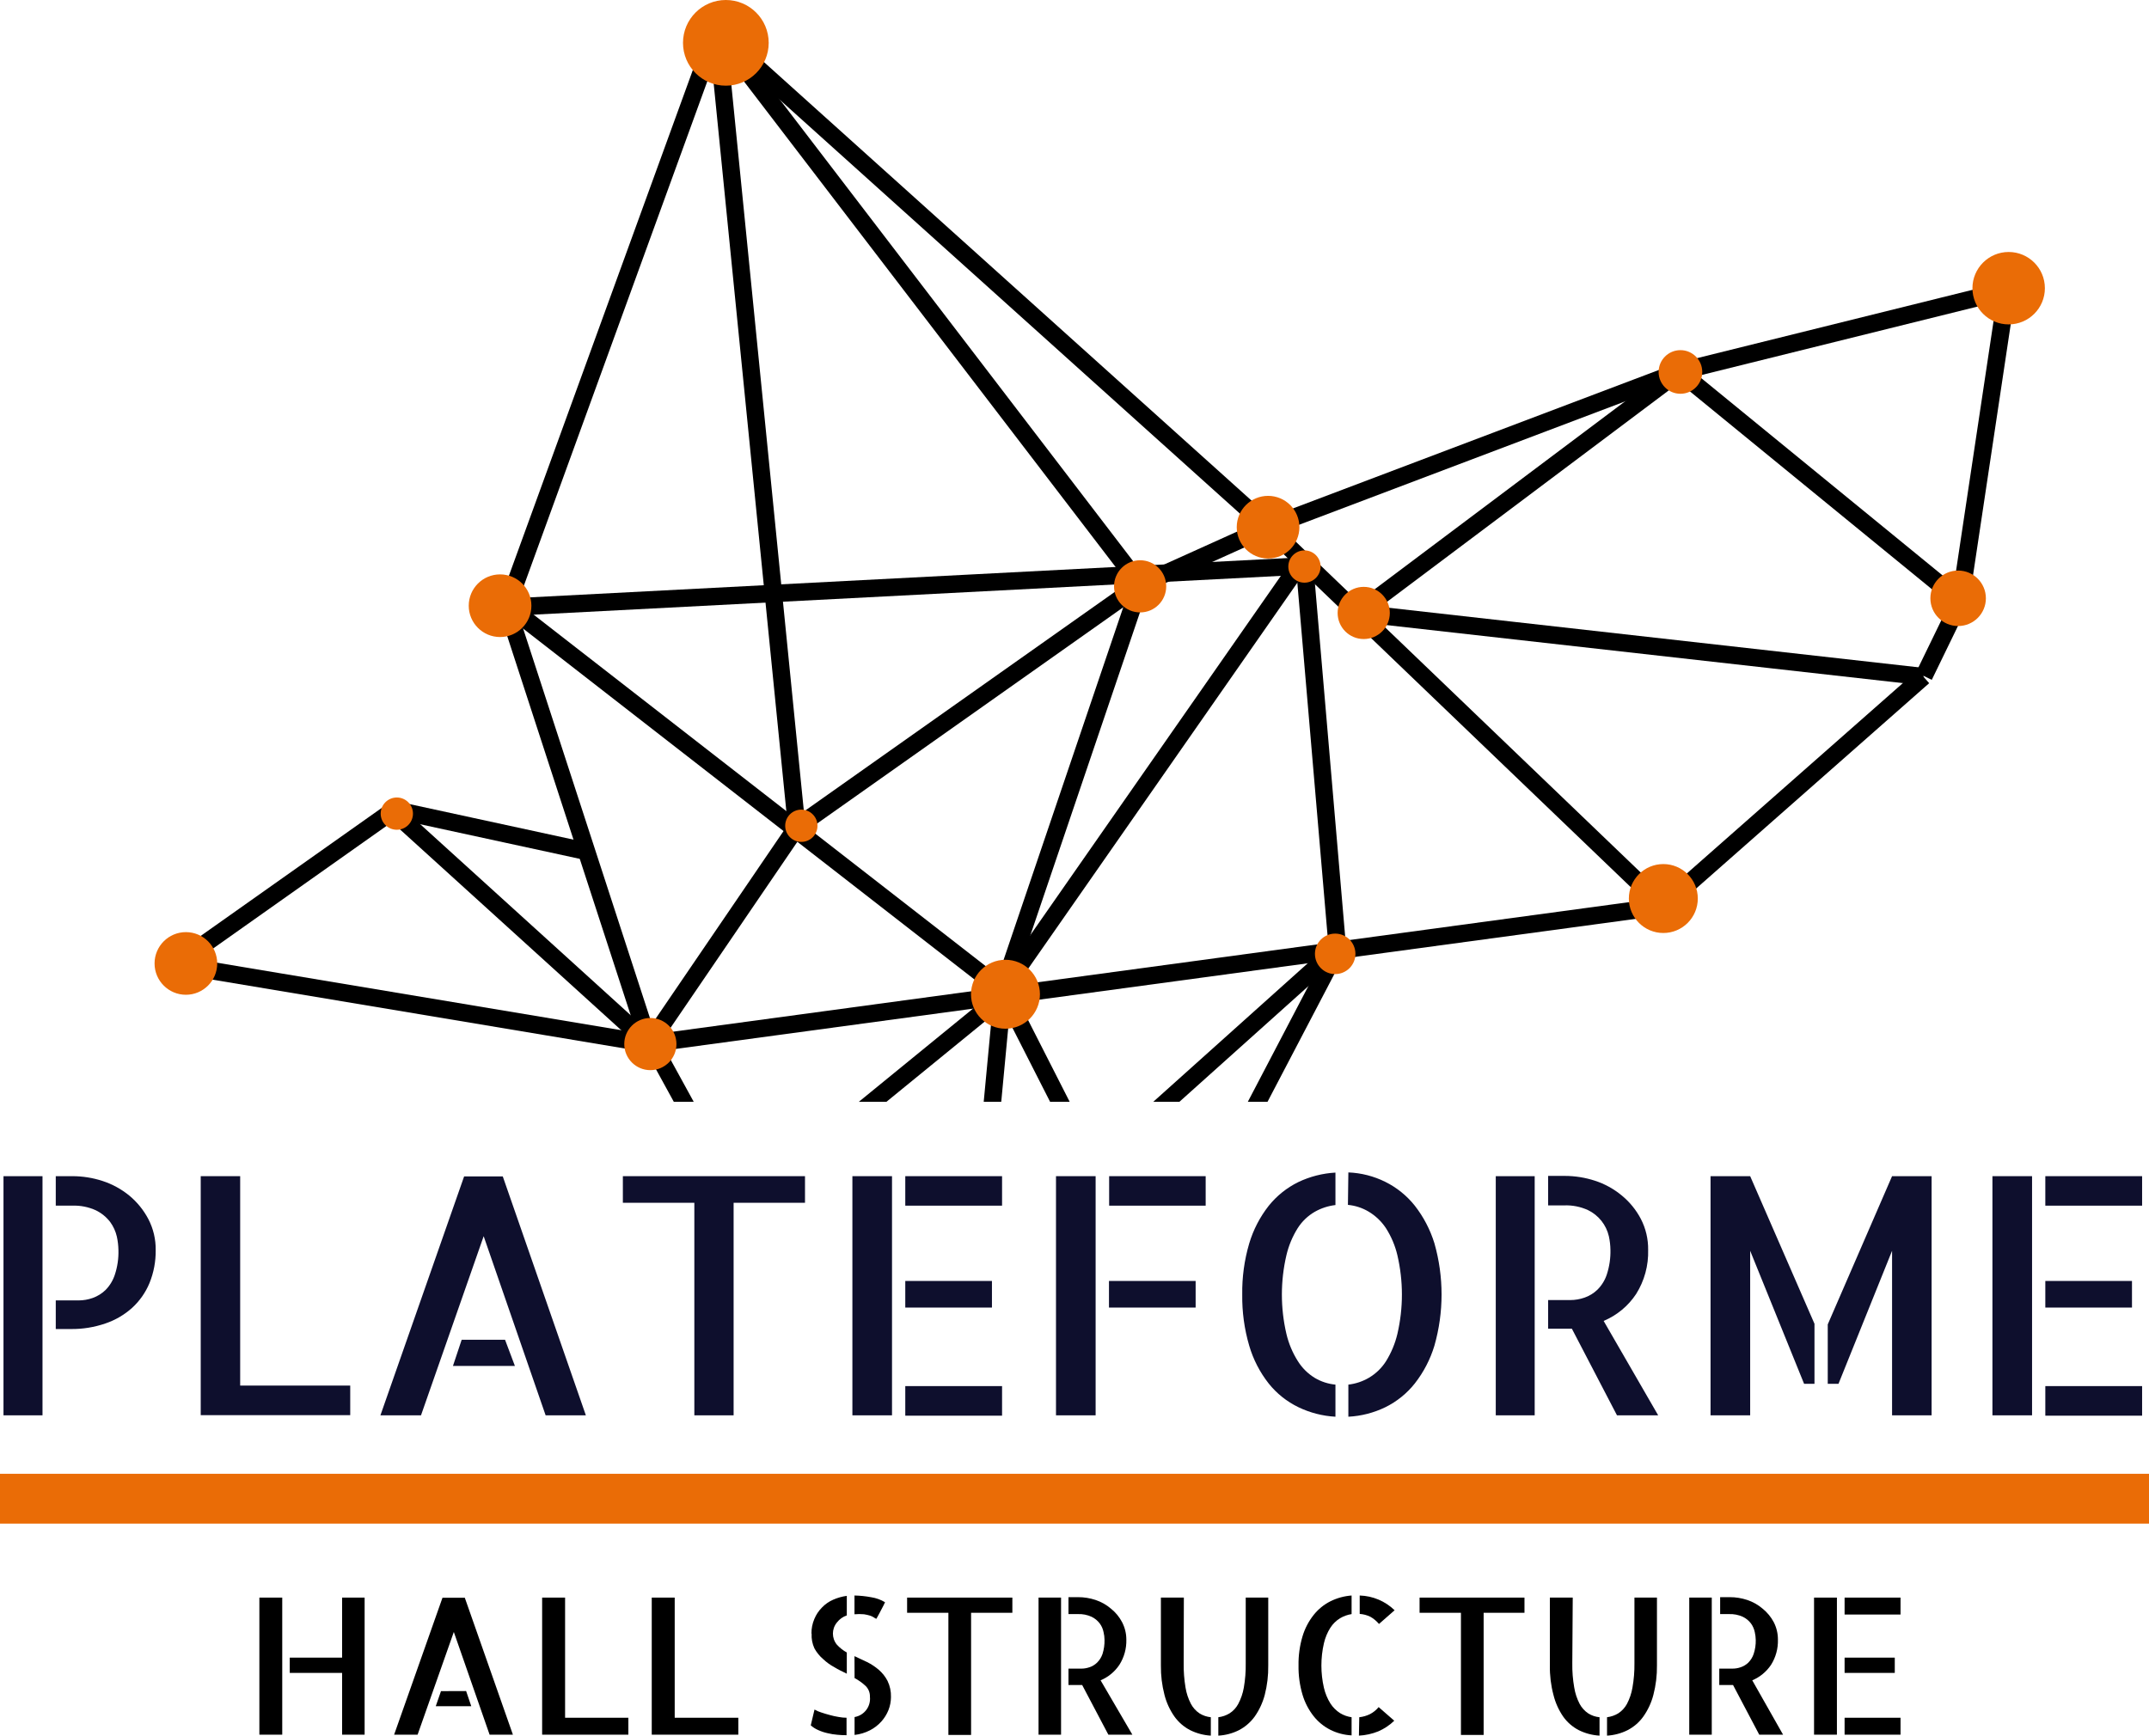
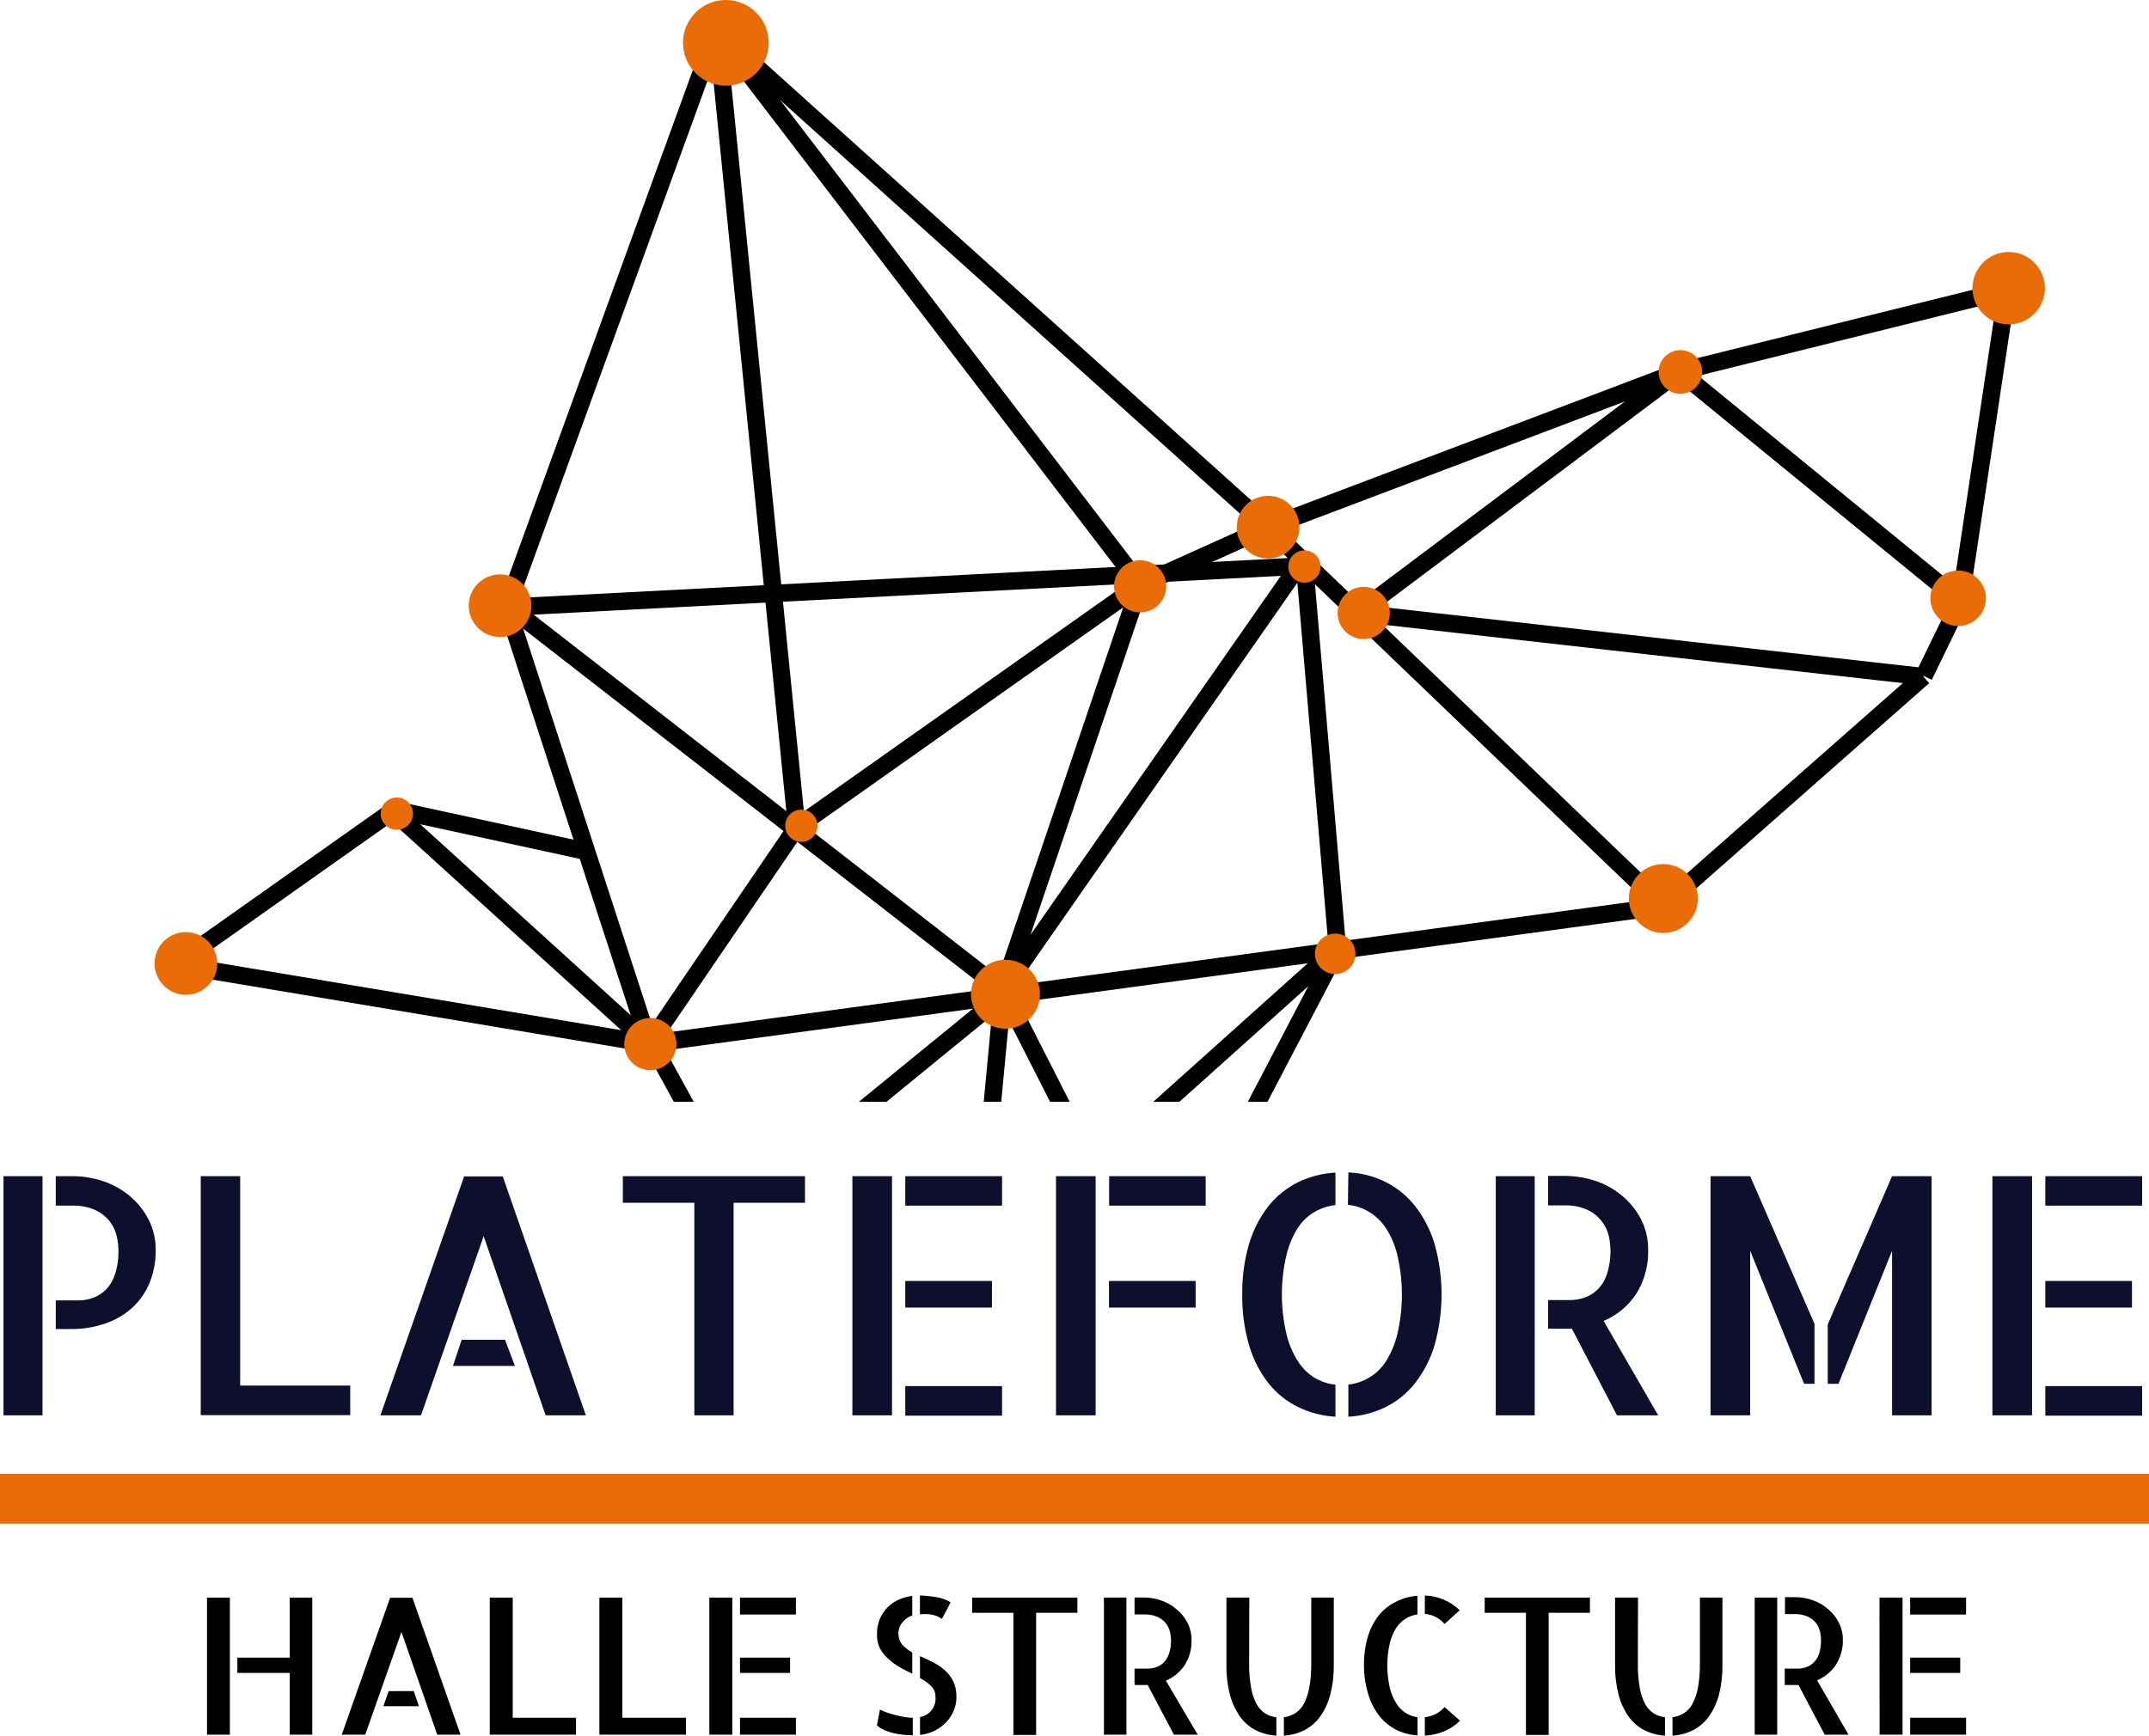
<svg xmlns="http://www.w3.org/2000/svg" viewBox="0 0 246.24 198.91">
  <defs>
    <style>.cls-1,.cls-5{fill:none;}.cls-2{fill:#0e0f2d;}.cls-3{fill:#ea6c06;}.cls-4{clip-path:url(#clip-path);}.cls-5{stroke:#000;stroke-miterlimit:10;stroke-width:2px;}</style>
    <clipPath id="clip-path" transform="translate(0 -16.45)">
      <rect class="cls-1" x="0.86" width="258.02" height="142.73" />
    </clipPath>
  </defs>
  <g id="Calque_2" data-name="Calque 2">
    <g id="Calque_1-2" data-name="Calque 1">
      <path class="cls-2" d="M.4,151.25H4.87v27.41H.4Zm7.89,0a11.17,11.17,0,0,1,3.46.55,9.47,9.47,0,0,1,3.07,1.68A8.82,8.82,0,0,1,17,156.17a7.48,7.48,0,0,1,.84,3.56,9.7,9.7,0,0,1-.71,3.77,8,8,0,0,1-2,2.85,8.77,8.77,0,0,1-3.05,1.78,11.75,11.75,0,0,1-3.94.64H6.39v-3.28H9a4.85,4.85,0,0,0,1.62-.28,4.09,4.09,0,0,0,1.47-.91,4.5,4.5,0,0,0,1.07-1.76,8.21,8.21,0,0,0,.41-2.81,7.85,7.85,0,0,0-.18-1.55,4.56,4.56,0,0,0-.76-1.67A4.62,4.62,0,0,0,11,155.17a6,6,0,0,0-2.75-.54H6.39v-3.38Z" transform="translate(0 -16.45)" />
      <path class="cls-2" d="M27.52,151.25v24H40.13v3.39H23V151.25Z" transform="translate(0 -16.45)" />
      <path class="cls-2" d="M67.13,178.66H62.52l-7.1-20.53-7.18,20.53H43.59l9.59-27.38h4.43ZM57.87,170,59,173h-7.1l1-3Z" transform="translate(0 -16.45)" />
      <path class="cls-2" d="M92.24,151.25v3.05H84.06v24.36h-4.5V154.3H71.37v-3.05Z" transform="translate(0 -16.45)" />
      <path class="cls-2" d="M97.67,151.25h4.54v27.41H97.67Zm17.15,0v3.38H103.73v-3.38Zm-1.16,15.06h-9.93v-3.05h9.93Zm-9.93,9h11.09v3.39H103.73Z" transform="translate(0 -16.45)" />
      <path class="cls-2" d="M121,151.25h4.54v27.41H121Zm17.15,0v3.38H127.09v-3.38ZM137,166.31h-9.93v-3.05H137Z" transform="translate(0 -16.45)" />
      <path class="cls-2" d="M142.34,164.82a19.73,19.73,0,0,1,.8-5.86,13,13,0,0,1,2.23-4.31,10,10,0,0,1,3.39-2.72,11.35,11.35,0,0,1,4.26-1.09v3.72a6.24,6.24,0,0,0-2.38.78,5.71,5.71,0,0,0-1.94,1.86,10.25,10.25,0,0,0-1.3,3.12,19.82,19.82,0,0,0,0,9,10.21,10.21,0,0,0,1.32,3.14,5.93,5.93,0,0,0,1.95,1.92,5.65,5.65,0,0,0,2.35.76v3.68a11.21,11.21,0,0,1-4.24-1.09,9.81,9.81,0,0,1-3.41-2.72,12.83,12.83,0,0,1-2.23-4.33A19.86,19.86,0,0,1,142.34,164.82Zm12.16-14a10.46,10.46,0,0,1,4.23,1.08,10,10,0,0,1,3.38,2.73,13.43,13.43,0,0,1,2.25,4.31,21.42,21.42,0,0,1,0,11.74,13.23,13.23,0,0,1-2.25,4.33,9.86,9.86,0,0,1-3.37,2.72,11,11,0,0,1-4.24,1.09v-3.68a6,6,0,0,0,2.38-.8,5.81,5.81,0,0,0,1.94-1.89,10.53,10.53,0,0,0,1.3-3.13,19.9,19.9,0,0,0,0-9,10,10,0,0,0-1.32-3.12,6.17,6.17,0,0,0-2-1.9,5.65,5.65,0,0,0-2.35-.76Z" transform="translate(0 -16.45)" />
      <path class="cls-2" d="M171.39,151.25h4.46v27.41h-4.46ZM190,178.66h-4.72l-5.17-9.93a1.1,1.1,0,0,0-.25,0l-.39,0h-2.08v-3.28h2.53a5,5,0,0,0,1.64-.28,4,4,0,0,0,1.48-.91,4.4,4.4,0,0,0,1.08-1.76,8.47,8.47,0,0,0,.41-2.81,7.85,7.85,0,0,0-.18-1.55,4.44,4.44,0,0,0-2.39-3,6,6,0,0,0-2.75-.54h-1.82v-3.38h1.9a11.17,11.17,0,0,1,3.46.55,9.32,9.32,0,0,1,3.06,1.68,8.7,8.7,0,0,1,2.2,2.69,7.48,7.48,0,0,1,.84,3.56,9,9,0,0,1-1.38,5.06,8.32,8.32,0,0,1-3.72,3.08Z" transform="translate(0 -16.45)" />
      <path class="cls-2" d="M196,151.25h4.54l7.37,16.92v6.88h-1.19l-6.18-15.25v18.86H196Zm20.8,0h4.53v27.41h-4.53V159.8l-6.14,15.25h-1.23v-6.81Z" transform="translate(0 -16.45)" />
      <path class="cls-2" d="M228.3,151.25h4.54v27.41H228.3Zm17.15,0v3.38H234.36v-3.38Zm-1.16,15.06h-9.93v-3.05h9.93Zm-9.93,9h11.09v3.39H234.36Z" transform="translate(0 -16.45)" />
      <rect class="cls-3" y="168.91" width="246.24" height="5.71" />
-       <path d="M29.72,199.55h2.62v15.71H29.72Zm12.06,0v15.71H39.2v-7.08h-6v-1.75h6v-6.88Z" transform="translate(0 -16.45)" />
-       <path d="M58.77,215.26H56.1L52,203.49l-4.15,11.77H45.16l5.54-15.69h2.56Zm-5.36-5L54,212H49.93l.6-1.73Z" transform="translate(0 -16.45)" />
-       <path d="M64.75,199.55v13.77H72v1.94H62.12V199.55Z" transform="translate(0 -16.45)" />
-       <path d="M77.31,199.55v13.77H84.6v1.94H74.68V199.55Z" transform="translate(0 -16.45)" />
-       <path d="M93.33,212.38a3.67,3.67,0,0,0,.76.33q.47.16,1,.3a8.79,8.79,0,0,0,1,.22,5.11,5.11,0,0,0,.92.09H97v2h0a9.63,9.63,0,0,1-1.06-.05,7.13,7.13,0,0,1-1.11-.18,5.27,5.27,0,0,1-1.06-.35,3.15,3.15,0,0,1-.87-.55Zm-.35-8.7a4.13,4.13,0,0,1,.33-1.68,4.06,4.06,0,0,1,.87-1.31,3.94,3.94,0,0,1,1.29-.9,5.83,5.83,0,0,1,1.56-.44v2.24a2.4,2.4,0,0,0-1.14.82,2,2,0,0,0,0,2.53,4.37,4.37,0,0,0,1.14.9v2.43c-.48-.23-1-.48-1.42-.74a6.06,6.06,0,0,1-1.29-.93,4.44,4.44,0,0,1-1-1.23A3.54,3.54,0,0,1,93,203.68Zm7.42-1.7a1.51,1.51,0,0,1-.26-.15,1.91,1.91,0,0,0-.43-.21,5.15,5.15,0,0,0-.71-.16,6.23,6.23,0,0,0-1.09,0v-2.15a11.59,11.59,0,0,1,1.92.2,4.35,4.35,0,0,1,1.58.57c-.08.18-.18.39-.3.61s-.22.42-.32.61-.19.36-.26.48A1.48,1.48,0,0,1,100.4,202Zm-2.49,4.28,1.45.68a6.51,6.51,0,0,1,1.34.89,4.3,4.3,0,0,1,1,1.27,4,4,0,0,1,.39,1.85,4.12,4.12,0,0,1-.29,1.5,4.38,4.38,0,0,1-.82,1.31,4.52,4.52,0,0,1-1.3,1,5.1,5.1,0,0,1-1.76.53v-2.05a2.13,2.13,0,0,0,1.76-2.32,1.67,1.67,0,0,0-.49-1.24,5.93,5.93,0,0,0-1.27-.91Z" transform="translate(0 -16.45)" />
-       <path d="M116,199.55v1.74h-4.73v14h-2.6v-14h-4.73v-1.74Z" transform="translate(0 -16.45)" />
-       <path d="M119,199.55h2.58v15.71H119Zm10.75,15.71H127l-3-5.69h-1.57v-1.88h1.47a2.81,2.81,0,0,0,.94-.16,2.26,2.26,0,0,0,.86-.52,2.57,2.57,0,0,0,.63-1,5,5,0,0,0,.23-1.61,3.84,3.84,0,0,0-.11-.89,2.44,2.44,0,0,0-.44-1,2.54,2.54,0,0,0-.93-.76,3.43,3.43,0,0,0-1.59-.31h-1.06v-1.94h1.1a6.29,6.29,0,0,1,2,.32,5.24,5.24,0,0,1,1.77,1,4.85,4.85,0,0,1,1.27,1.54,4.3,4.3,0,0,1,.49,2,5.14,5.14,0,0,1-.8,2.9,4.85,4.85,0,0,1-2.15,1.77Z" transform="translate(0 -16.45)" />
-       <path d="M135.63,207.07a15.59,15.59,0,0,0,.21,2.78,6.18,6.18,0,0,0,.62,1.88,3,3,0,0,0,1,1.1,3,3,0,0,0,1.28.43v2.11a6.11,6.11,0,0,1-2.37-.63,5.07,5.07,0,0,1-1.8-1.56,7.58,7.58,0,0,1-1.14-2.48,12.75,12.75,0,0,1-.41-3.37v-7.78h2.63Zm9.69-7.52v7.78a12.77,12.77,0,0,1-.4,3.37,7.8,7.8,0,0,1-1.15,2.48,5.24,5.24,0,0,1-1.8,1.56,6,6,0,0,1-2.37.63v-2.11a3.19,3.19,0,0,0,1.28-.44,2.88,2.88,0,0,0,1-1.08,6.3,6.3,0,0,0,.64-1.86,14.89,14.89,0,0,0,.22-2.81v-7.52Z" transform="translate(0 -16.45)" />
-       <path d="M148.79,207.33a11,11,0,0,1,.46-3.35,7.3,7.3,0,0,1,1.28-2.45,5.75,5.75,0,0,1,1.92-1.56,6.54,6.54,0,0,1,2.42-.66v2.13a3.73,3.73,0,0,0-1.33.48,3.53,3.53,0,0,0-1.1,1.08,5.75,5.75,0,0,0-.74,1.78,11.4,11.4,0,0,0,0,5.11,6,6,0,0,0,.74,1.79,3.67,3.67,0,0,0,1.11,1.11,3.44,3.44,0,0,0,1.32.47v2.08a6.15,6.15,0,0,1-2.42-.63,5.75,5.75,0,0,1-1.92-1.56,7.35,7.35,0,0,1-1.28-2.46A11.14,11.14,0,0,1,148.79,207.33Zm9.22-4.76a3.62,3.62,0,0,0-1-.83,3.34,3.34,0,0,0-1.21-.32v-2.11A6,6,0,0,1,159.8,201Zm-2.26,10.69a3.65,3.65,0,0,0,1.22-.35,3.16,3.16,0,0,0,1-.81l1.79,1.56a6.11,6.11,0,0,1-1.83,1.22,6.86,6.86,0,0,1-2.22.49Z" transform="translate(0 -16.45)" />
-       <path d="M174.68,199.55v1.74H170v14h-2.6v-14h-4.74v-1.74Z" transform="translate(0 -16.45)" />
-       <path d="M180.16,207.07a14.62,14.62,0,0,0,.22,2.78,6.18,6.18,0,0,0,.62,1.88,3,3,0,0,0,1,1.1,2.91,2.91,0,0,0,1.28.43v2.11a6.12,6.12,0,0,1-2.38-.63,5,5,0,0,1-1.79-1.56A7.58,7.58,0,0,1,178,210.7a12.35,12.35,0,0,1-.41-3.37v-7.78h2.62Zm9.7-7.52v7.78a12.75,12.75,0,0,1-.41,3.37,7.59,7.59,0,0,1-1.15,2.48,5.07,5.07,0,0,1-1.8,1.56,6,6,0,0,1-2.36.63v-2.11a3.25,3.25,0,0,0,1.28-.44,3,3,0,0,0,1-1.08,6.31,6.31,0,0,0,.63-1.86,14.8,14.8,0,0,0,.23-2.81v-7.52Z" transform="translate(0 -16.45)" />
-       <path d="M193.56,199.55h2.58v15.71h-2.58Zm10.75,15.71h-2.73l-3-5.69H197v-1.88h1.46a2.87,2.87,0,0,0,1-.16,2.34,2.34,0,0,0,.86-.52,2.56,2.56,0,0,0,.62-1,4.71,4.71,0,0,0,.24-1.61,4.48,4.48,0,0,0-.11-.89,2.59,2.59,0,0,0-.44-1,2.54,2.54,0,0,0-.93-.76,3.51,3.51,0,0,0-1.6-.31h-1v-1.94h1.1a6.29,6.29,0,0,1,2,.32,5.24,5.24,0,0,1,1.77,1,5,5,0,0,1,1.27,1.54,4.3,4.3,0,0,1,.48,2,5.14,5.14,0,0,1-.79,2.9,4.85,4.85,0,0,1-2.15,1.77Z" transform="translate(0 -16.45)" />
-       <path d="M207.86,199.55h2.62v15.71h-2.62Zm9.91,0v1.94h-6.41v-1.94Zm-.66,8.63h-5.75v-1.75h5.75Zm-5.75,5.14h6.41v1.94h-6.41Z" transform="translate(0 -16.45)" />
+       <path d="M23.72,199.55h2.62v15.71H23.72Zm12.06,0v15.71H33.2v-7.08h-6v-1.75h6v-6.88Z" transform="translate(0 -16.45)" />
+       <path d="M52.77,215.26H50.1L46,203.49l-4.15,11.77H39.16l5.54-15.69h2.56Zm-5.36-5L48,212H43.93l.6-1.73Z" transform="translate(0 -16.45)" />
+       <path d="M58.75,199.55v13.77H66v1.94H56.12V199.55Z" transform="translate(0 -16.45)" />
+       <path d="M71.31,199.55v13.77H78.6v1.94H68.68V199.55Z" transform="translate(0 -16.45)" />
+       <path d="M81.28,199.55h2.63v15.71H81.28Zm9.92,0v1.94H84.79v-1.94Zm-.67,8.63H84.79v-1.75h5.74Zm-5.74,5.14H91.2v1.94H84.79Z" transform="translate(0 -16.45)" />
+       <path d="M100.83,212.38a3.78,3.78,0,0,0,.77.33c.3.11.62.21,1,.3a8.79,8.79,0,0,0,1,.22,5.21,5.21,0,0,0,.93.09h.06v2h0a9.81,9.81,0,0,1-1.07-.05,7.53,7.53,0,0,1-1.11-.18,5.49,5.49,0,0,1-1.06-.35,3.15,3.15,0,0,1-.87-.55Zm-.34-8.7a4.3,4.3,0,0,1,.32-1.68,4.22,4.22,0,0,1,.87-1.31,4.16,4.16,0,0,1,1.29-.9,6,6,0,0,1,1.56-.44v2.24a2.4,2.4,0,0,0-1.14.82,2,2,0,0,0,0,2.53,4.37,4.37,0,0,0,1.14.9v2.43c-.47-.23-1-.48-1.42-.74a6.61,6.61,0,0,1-1.29-.93,4.44,4.44,0,0,1-1-1.23A3.54,3.54,0,0,1,100.49,203.68Zm7.42-1.7a1.21,1.21,0,0,1-.26-.15,2.15,2.15,0,0,0-.43-.21,5.52,5.52,0,0,0-.71-.16,6.35,6.35,0,0,0-1.1,0v-2.15a11.82,11.82,0,0,1,1.93.2,4.35,4.35,0,0,1,1.58.57l-.3.61-.33.61c-.1.2-.18.36-.25.48Zm-2.5,4.28c.48.22,1,.44,1.45.68a6.32,6.32,0,0,1,1.35.89,4.3,4.3,0,0,1,1,1.27,4.09,4.09,0,0,1,.38,1.85,3.92,3.92,0,0,1-.29,1.5,4.35,4.35,0,0,1-.81,1.31,4.81,4.81,0,0,1-1.3,1,5.16,5.16,0,0,1-1.77.53v-2.05a2.13,2.13,0,0,0,1.77-2.32,1.68,1.68,0,0,0-.5-1.24,5.69,5.69,0,0,0-1.27-.91Z" transform="translate(0 -16.45)" />
+       <path d="M123.45,199.55v1.74h-4.73v14h-2.6v-14h-4.73v-1.74Z" transform="translate(0 -16.45)" />
+       <path d="M126.49,199.55h2.58v15.71h-2.58Zm10.75,15.71h-2.73l-3-5.69H130v-1.88h1.46a2.87,2.87,0,0,0,1-.16,2.34,2.34,0,0,0,.86-.52,2.68,2.68,0,0,0,.62-1,4.71,4.71,0,0,0,.24-1.61,4.48,4.48,0,0,0-.11-.89,2.48,2.48,0,0,0-1.38-1.72,3.43,3.43,0,0,0-1.59-.31H130v-1.94H131a6.2,6.2,0,0,1,2,.32,5.29,5.29,0,0,1,1.78,1,5,5,0,0,1,1.27,1.54,4.3,4.3,0,0,1,.48,2,5.14,5.14,0,0,1-.79,2.9,4.91,4.91,0,0,1-2.15,1.77Z" transform="translate(0 -16.45)" />
+       <path d="M143.13,207.07a14.62,14.62,0,0,0,.22,2.78,6.18,6.18,0,0,0,.62,1.88,3,3,0,0,0,1,1.1,2.91,2.91,0,0,0,1.28.43v2.11a6.12,6.12,0,0,1-2.38-.63,5,5,0,0,1-1.79-1.56,7.58,7.58,0,0,1-1.14-2.48,12.35,12.35,0,0,1-.41-3.37v-7.78h2.62Zm9.7-7.52v7.78a12.75,12.75,0,0,1-.41,3.37,7.59,7.59,0,0,1-1.15,2.48,5.16,5.16,0,0,1-1.8,1.56,6,6,0,0,1-2.36.63v-2.11a3.25,3.25,0,0,0,1.28-.44,3,3,0,0,0,1-1.08,6.31,6.31,0,0,0,.63-1.86,14.8,14.8,0,0,0,.23-2.81v-7.52Z" transform="translate(0 -16.45)" />
+       <path d="M156.29,207.33a11,11,0,0,1,.46-3.35,7.48,7.48,0,0,1,1.28-2.45A5.88,5.88,0,0,1,160,200a6.49,6.49,0,0,1,2.42-.66v2.13a3.78,3.78,0,0,0-1.34.48A3.5,3.5,0,0,0,160,203a5.52,5.52,0,0,0-.75,1.78,11.4,11.4,0,0,0,0,5.11,5.78,5.78,0,0,0,.75,1.79,3.33,3.33,0,0,0,2.43,1.58v2.08a6.11,6.11,0,0,1-2.42-.63,5.88,5.88,0,0,1-1.93-1.56,7.53,7.53,0,0,1-1.28-2.46A11.14,11.14,0,0,1,156.29,207.33Zm9.23-4.76a3.53,3.53,0,0,0-1.06-.83,3.24,3.24,0,0,0-1.2-.32v-2.11a6,6,0,0,1,4,1.69Zm-2.26,10.69a3.59,3.59,0,0,0,1.21-.35,3.3,3.3,0,0,0,1.05-.81l1.78,1.56a5.87,5.87,0,0,1-1.83,1.22,6.8,6.8,0,0,1-2.21.49Z" transform="translate(0 -16.45)" />
+       <path d="M182.18,199.55v1.74h-4.73v14h-2.6v-14h-4.73v-1.74Z" transform="translate(0 -16.45)" />
+       <path d="M187.67,207.07a15.59,15.59,0,0,0,.21,2.78,6.18,6.18,0,0,0,.62,1.88,3,3,0,0,0,1,1.1,3,3,0,0,0,1.28.43v2.11a6.11,6.11,0,0,1-2.37-.63,5.07,5.07,0,0,1-1.8-1.56,7.58,7.58,0,0,1-1.14-2.48,12.75,12.75,0,0,1-.41-3.37v-7.78h2.63Zm9.69-7.52v7.78a12.77,12.77,0,0,1-.4,3.37,7.8,7.8,0,0,1-1.15,2.48,5.24,5.24,0,0,1-1.8,1.56,6,6,0,0,1-2.37.63v-2.11a3.19,3.19,0,0,0,1.28-.44,2.88,2.88,0,0,0,1-1.08,6.3,6.3,0,0,0,.64-1.86,14.89,14.89,0,0,0,.22-2.81v-7.52Z" transform="translate(0 -16.45)" />
+       <path d="M201.06,199.55h2.58v15.71h-2.58Zm10.75,15.71h-2.73l-3-5.69h-1.58v-1.88H206a2.81,2.81,0,0,0,.94-.16,2.19,2.19,0,0,0,.86-.52,2.57,2.57,0,0,0,.63-1,5,5,0,0,0,.23-1.61,4.4,4.4,0,0,0-.1-.89,2.76,2.76,0,0,0-.44-1,2.67,2.67,0,0,0-.94-.76,3.43,3.43,0,0,0-1.59-.31h-1.06v-1.94h1.1a6.25,6.25,0,0,1,2,.32,5.39,5.39,0,0,1,1.78,1,5,5,0,0,1,1.26,1.54,4.19,4.19,0,0,1,.49,2,5.14,5.14,0,0,1-.8,2.9,4.85,4.85,0,0,1-2.15,1.77Z" transform="translate(0 -16.45)" />
+       <path d="M215.36,199.55H218v15.71h-2.63Zm9.92,0v1.94h-6.41v-1.94Zm-.67,8.63h-5.74v-1.75h5.74Zm-5.74,5.14h6.41v1.94h-6.41Z" transform="translate(0 -16.45)" />
      <g class="cls-4">
        <line class="cls-5" x1="44.72" y1="92.7" x2="74.38" y2="119.62" />
        <line class="cls-5" x1="191.78" y1="103.71" x2="74.38" y2="119.62" />
        <line class="cls-5" x1="20.08" y1="110.55" x2="45.21" y2="92.78" />
        <line class="cls-5" x1="58.08" y1="69.55" x2="74.38" y2="119.62" />
        <line class="cls-5" x1="44.72" y1="92.7" x2="67.08" y2="97.55" />
        <line class="cls-5" x1="57.08" y1="68.55" x2="114.87" y2="113.49" />
        <line class="cls-5" x1="74.38" y1="119.62" x2="91.29" y2="94.81" />
        <line class="cls-5" x1="224.62" y1="68.9" x2="220.45" y2="77.48" />
        <line class="cls-5" x1="220.39" y1="77.55" x2="190.56" y2="103.84" />
        <line class="cls-5" x1="145.3" y1="60.42" x2="190.56" y2="103.84" />
        <line class="cls-5" x1="155.55" y1="70.26" x2="220.39" y2="77.55" />
        <line class="cls-5" x1="114.87" y1="113.49" x2="149.1" y2="64.4" />
        <line class="cls-5" x1="59.08" y1="69.55" x2="149.03" y2="64.88" />
        <line class="cls-5" x1="145.3" y1="60.42" x2="129.06" y2="67.75" />
        <line class="cls-5" x1="58.08" y1="69.55" x2="82.08" y2="3.55" />
        <line class="cls-5" x1="145.3" y1="60.42" x2="82.08" y2="3.55" />
        <line class="cls-5" x1="91.29" y1="94.81" x2="82.08" y2="2.55" />
        <line class="cls-5" x1="114.87" y1="113.49" x2="130.64" y2="67.01" />
        <line class="cls-5" x1="91.29" y1="94.81" x2="130.64" y2="67.01" />
        <line class="cls-5" x1="82.08" y1="3.55" x2="130.64" y2="67.01" />
        <line class="cls-5" x1="155.55" y1="70.26" x2="192.43" y2="42.58" />
        <line class="cls-5" x1="224.62" y1="68.9" x2="192.43" y2="42.58" />
        <line class="cls-5" x1="145.3" y1="60.42" x2="192.43" y2="42.58" />
        <line class="cls-5" x1="224.62" y1="68.9" x2="230" y2="33.07" />
        <line class="cls-5" x1="192.43" y1="42.58" x2="230.48" y2="33.14" />
        <line class="cls-5" x1="20.08" y1="110.55" x2="74.38" y2="119.62" />
        <line class="cls-5" x1="149.5" y1="64.95" x2="153.23" y2="108.5" />
        <line class="cls-5" x1="74.67" y1="119.57" x2="85.04" y2="138.48" />
        <line class="cls-5" x1="114.93" y1="114.08" x2="85.04" y2="138.48" />
        <line class="cls-5" x1="96.02" y1="129.33" x2="111.88" y2="145.8" />
        <line class="cls-5" x1="153.36" y1="108.59" x2="111.88" y2="145.8" />
        <line class="cls-5" x1="114.93" y1="113.47" x2="111.88" y2="145.8" />
        <line class="cls-5" x1="132.62" y1="148.24" x2="114.93" y2="113.47" />
        <line class="cls-5" x1="153.36" y1="108.59" x2="132.62" y2="148.24" />
        <circle class="cls-3" cx="230.16" cy="33.03" r="4.15" />
        <circle class="cls-3" cx="224.37" cy="68.57" r="3.18" />
        <circle class="cls-3" cx="192.55" cy="42.63" r="2.5" />
        <circle class="cls-3" cx="190.59" cy="102.98" r="3.95" />
        <circle class="cls-3" cx="130.64" cy="67.2" r="2.99" />
        <circle class="cls-3" cx="156.26" cy="70.25" r="2.99" />
        <circle class="cls-3" cx="91.82" cy="94.64" r="1.85" />
        <circle class="cls-3" cx="45.47" cy="93.25" r="1.85" />
        <circle class="cls-3" cx="145.3" cy="60.42" r="3.59" />
        <circle class="cls-3" cx="57.3" cy="69.42" r="3.59" />
        <circle class="cls-3" cx="21.3" cy="110.42" r="3.59" />
        <circle class="cls-3" cx="149.47" cy="64.93" r="1.85" />
        <circle class="cls-3" cx="74.52" cy="119.66" r="2.99" />
        <circle class="cls-3" cx="115.21" cy="113.95" r="3.95" />
        <circle class="cls-3" cx="83.17" cy="4.91" r="4.91" />
        <circle class="cls-3" cx="152.99" cy="109.32" r="2.32" />
        <line class="cls-5" x1="85.04" y1="138.48" x2="111.88" y2="145.8" />
      </g>
    </g>
  </g>
</svg>
